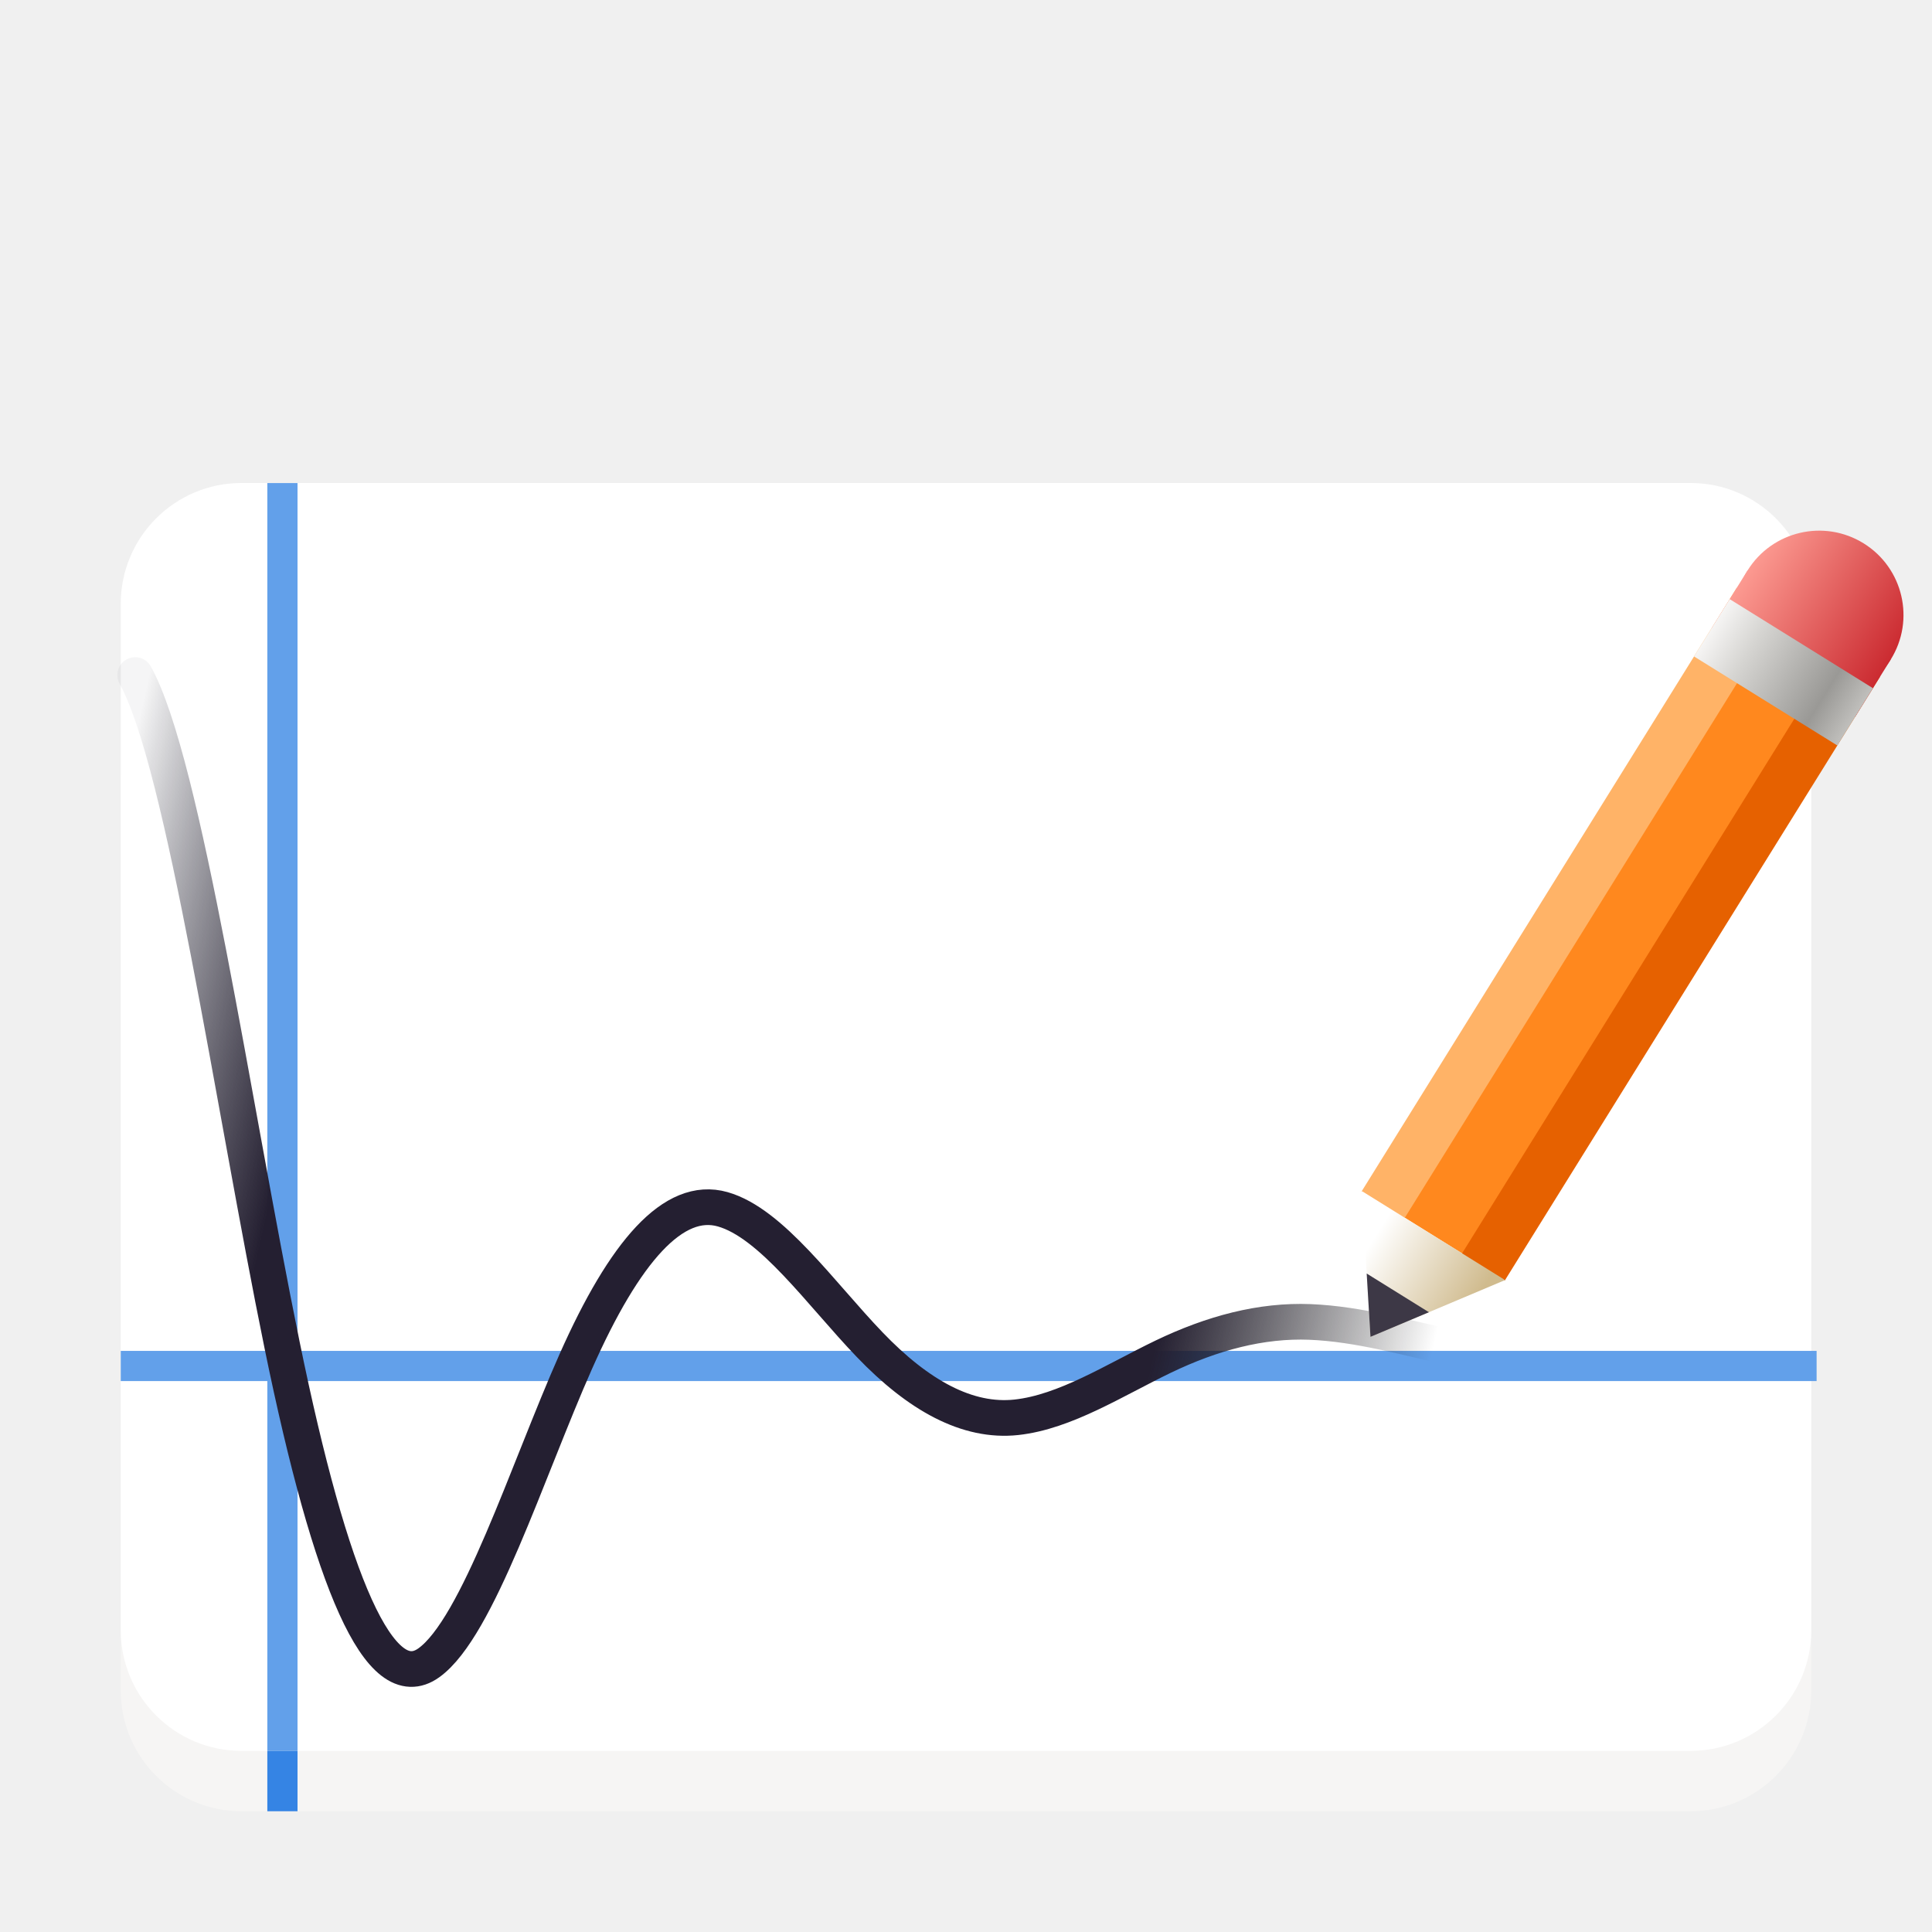
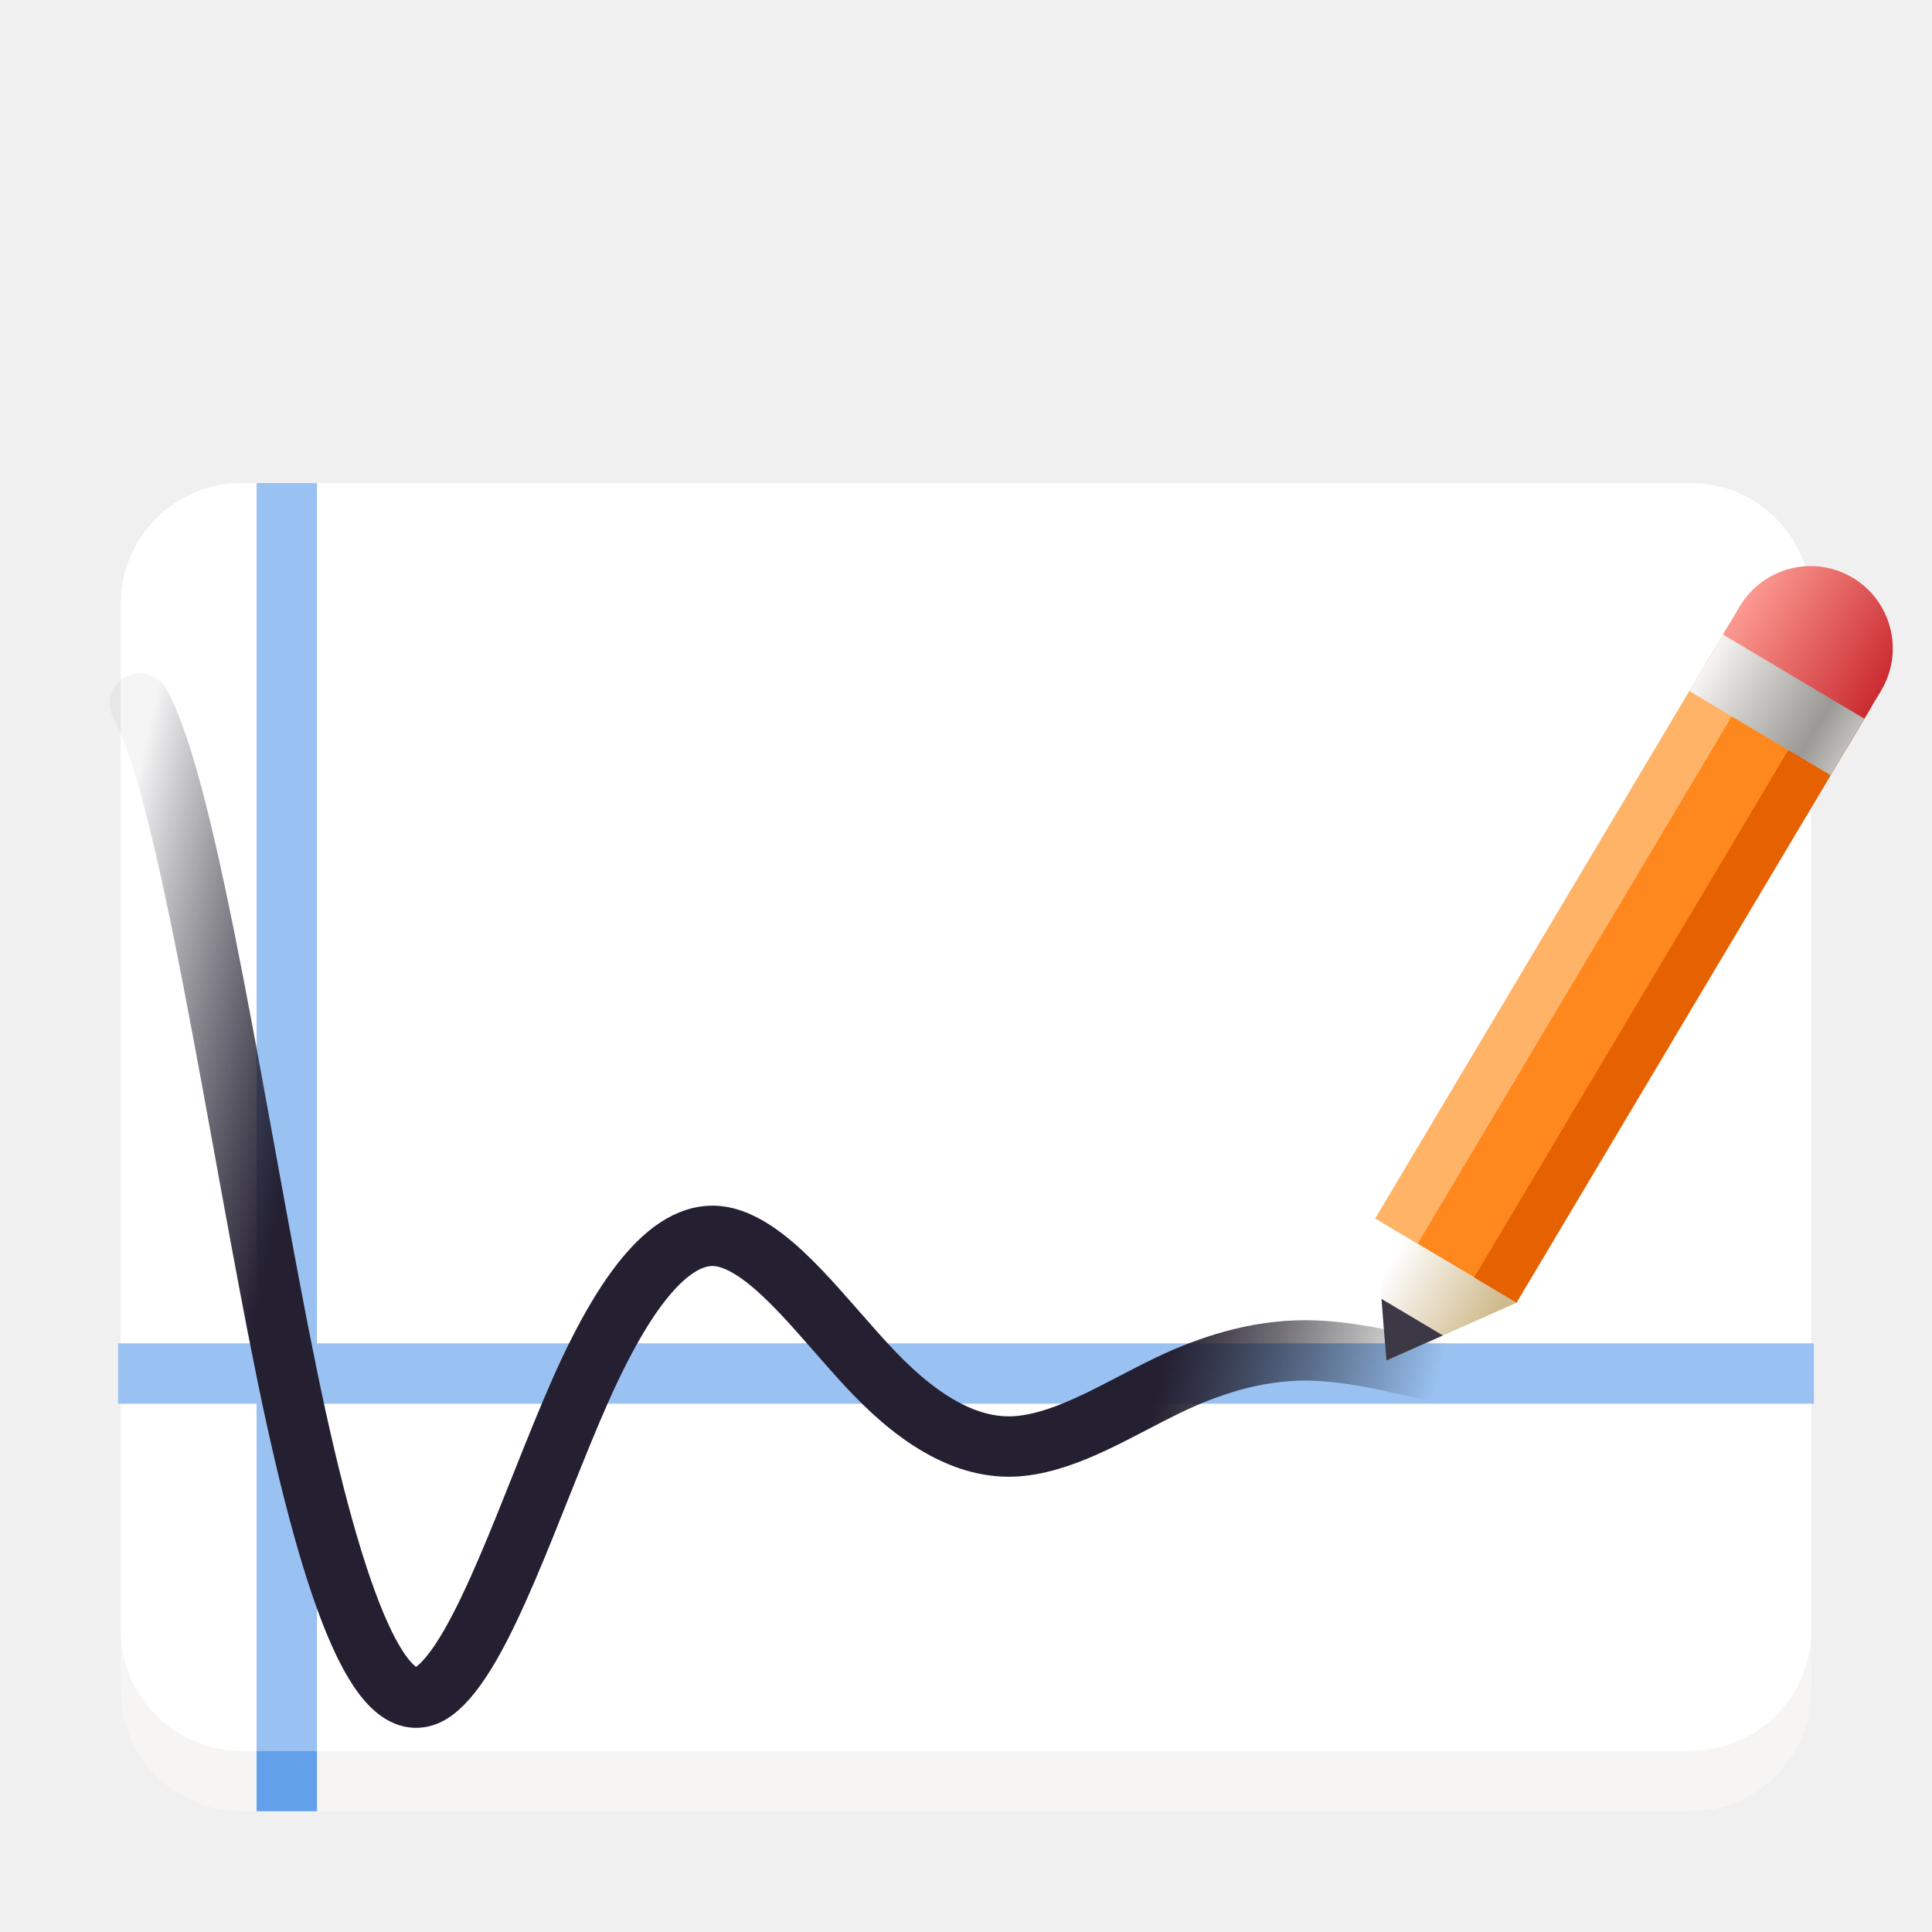
<svg xmlns="http://www.w3.org/2000/svg" xmlns:xlink="http://www.w3.org/1999/xlink" height="128px" viewBox="0 0 128 128" width="128px">
-   <linearGradient id="a" gradientTransform="matrix(0.995243 0 0 1.486593 0.250941 -115.8039)" gradientUnits="userSpaceOnUse" x1="9.367" x2="95.232" y1="224.563" y2="253.491">
+   <linearGradient id="a" gradientTransform="matrix(0.995243 0 0 1.486593 0.563234 -113.9069)" gradientUnits="userSpaceOnUse" x1="9.367" x2="95.232" y1="224.563" y2="253.491">
    <stop offset="0" stop-color="#00000f" stop-opacity="0.039" />
    <stop offset="0.167" stop-color="#241f31" />
    <stop offset="0.806" stop-color="#241f31" />
    <stop offset="1" stop-opacity="0" />
  </linearGradient>
  <linearGradient id="b" gradientUnits="userSpaceOnUse">
    <stop offset="0" stop-color="#fc9a91" />
    <stop offset="1" stop-color="#cb2b31" />
  </linearGradient>
-   <linearGradient id="c" gradientTransform="matrix(0.402726 0.250299 0.294981 -0.474618 235.1807 73.50519)" x1="-253.63" x2="-230.06" xlink:href="#b" y1="-56.518" y2="-56.518" />
-   <linearGradient id="d" gradientTransform="matrix(0.402726 0.250299 0.294981 -0.474618 234.5908 74.45443)" x1="-253.63" x2="-230.06" xlink:href="#b" y1="-56.518" y2="-56.518" />
-   <linearGradient id="e" gradientTransform="matrix(0.195875 -0.120378 0.0212222 -0.228926 64.58545 76.98596)" gradientUnits="userSpaceOnUse" x1="181.677" x2="143.246" y1="-139.479" y2="-101.048">
+   <linearGradient id="c" gradientTransform="matrix(0.397339 0.236638 0.278881 -0.468268 232.3654 72.78381)" x1="-253.63" x2="-230.06" xlink:href="#b" y1="-56.518" y2="-56.518" />
+   <linearGradient id="d" gradientTransform="matrix(0.397339 0.236638 0.278881 -0.468268 231.8076 73.72035)" x1="-253.63" x2="-230.06" xlink:href="#b" y1="-56.518" y2="-56.518" />
+   <linearGradient id="e" gradientTransform="matrix(0.188782 -0.121004 0.0164659 -0.223628 66.07512 79.3293)" gradientUnits="userSpaceOnUse" x1="181.677" x2="143.246" y1="-139.479" y2="-101.048">
    <stop offset="0" stop-color="#d0bb8e" />
    <stop offset="1" stop-color="#ffffff" />
  </linearGradient>
-   <linearGradient id="f" gradientTransform="matrix(0.402726 0.250299 0.294981 -0.474618 234.5908 74.45442)" gradientUnits="userSpaceOnUse" x1="-230.06" x2="-253.63" y1="-64.518" y2="-64.518">
+   <linearGradient id="f" gradientTransform="matrix(0.397339 0.236638 0.278881 -0.468268 231.8076 73.72034)" gradientUnits="userSpaceOnUse" x1="-230.06" x2="-253.63" y1="-64.518" y2="-64.518">
    <stop offset="0" stop-color="#c0bfbc" />
    <stop offset="0.223" stop-color="#9a9996" />
    <stop offset="0.744" stop-color="#d6d5d2" />
    <stop offset="1" stop-color="#f6f5f4" />
  </linearGradient>
  <path d="m 16 44 h 96 c 4.418 0 8 3.582 8 8 v 60 c 0 4.418 -3.582 8 -8 8 h -96 c -4.418 0 -8 -3.582 -8 -8 v -60 c 0 -4.418 3.582 -8 8 -8 z m 0 0" fill="#f6f5f4" />
  <path d="m 16 32 h 96 c 4.418 0 8 3.582 8 8 v 68 c 0 4.418 -3.582 8 -8 8 h -96 c -4.418 0 -8 -3.582 -8 -8 v -68 c 0 -4.418 3.582 -8 8 -8 z m 0 0" fill="#ffffff" />
-   <g fill="none">
-     <path d="m 8 90.5 h 112.355" stroke="#62a0ea" stroke-width="2" />
-     <path d="m 18.711 116 v -83.996" stroke="#62a0ea" stroke-width="2" />
-     <path d="m 8.957 216.723 c 3.242 5.828 6.488 28.555 9.73 44.379 c 3.242 15.828 6.488 23.395 9.73 21.059 c 3.246 -2.336 6.488 -12.637 9.73 -19.957 c 3.246 -7.316 6.488 -11.008 9.734 -10.086 c 3.242 0.922 6.484 5.578 9.73 8.961 c 3.242 3.383 6.488 5.172 9.73 4.82 c 3.242 -0.355 6.488 -2.457 9.73 -4.02 c 3.246 -1.559 6.488 -2.426 9.73 -2.297 c 3.246 0.133 6.488 1.078 9.734 1.801" stroke="url(#a)" stroke-linecap="round" stroke-width="2.363" transform="matrix(1 0 0 1 0 -172)" />
+   <g fill="none" stroke-width="4">
+     <path d="m 7.824 91 h 112.352" stroke="#99c1f1" />
+     <path d="m 19 116 v -83.996" stroke="#99c1f1" />
+     <path d="m 9.27 218.617 c 3.242 5.832 6.488 28.559 9.73 44.383 s 6.488 23.395 9.73 21.059 c 3.246 -2.34 6.488 -12.637 9.73 -19.957 c 3.246 -7.32 6.488 -11.008 9.734 -10.086 c 3.242 0.922 6.484 5.578 9.73 8.961 c 3.242 3.379 6.488 5.172 9.73 4.816 c 3.242 -0.352 6.488 -2.457 9.73 -4.016 c 3.246 -1.562 6.488 -2.426 9.73 -2.297 c 3.246 0.129 6.488 1.078 9.734 1.797" stroke="url(#a)" stroke-linecap="round" transform="matrix(1 0 0 1 0 -172)" />
  </g>
-   <path d="m 91.172 79.5 l 7.594 4.719 l 24.863 -40 l -7.594 -4.723 z m 0 0" fill="#ff881e" />
-   <path d="m 96.844 83.074 l 2.848 1.77 l 24.863 -40.004 l -2.848 -1.77 z m 0 0" fill="#e66100" />
-   <path d="m 93.051 80.715 l -2.848 -1.77 l 24.859 -40.004 l 2.848 1.77 z m 0 0" fill="#ffb367" />
-   <path d="m 113.418 41.594 l 9.488 5.898 l 2.359 -3.797 l -9.488 -5.898 z m 0 0" fill="url(#c)" />
-   <path d="m 125.266 43.695 c 1.633 -2.621 0.828 -6.066 -1.793 -7.695 s -6.066 -0.824 -7.695 1.797 c -1.633 2.617 -0.828 6.066 1.793 7.695 c 2.625 1.629 6.07 0.824 7.695 -1.797 z m 0 0" fill="url(#d)" />
-   <path d="m 90.797 88.57 l 8.918 -3.762 l -9.492 -5.898 z m 0 0" fill="url(#e)" />
-   <path d="m 90.797 88.57 l 3.871 -1.633 l -4.121 -2.562 z m 0 0" fill="#3d3846" />
-   <path d="m 112.234 43.492 l 9.492 5.898 l 2.359 -3.797 l -9.488 -5.898 z m 0 0" fill="url(#f)" />
-   <path d="m 18.711 120 v -4" fill="none" stroke="#3584e4" stroke-width="2" />
+   <path d="m 92.047 81.289 l 7.492 4.461 l 23.504 -39.465 l -7.492 -4.461 z m 0 0" fill="#ff881e" />
+   <path d="m 97.645 84.668 l 2.809 1.676 l 23.508 -39.469 l -2.809 -1.672 z m 0 0" fill="#e66100" />
+   <path d="m 93.898 82.438 l -2.809 -1.672 l 23.504 -39.469 l 2.812 1.676 z m 0 0" fill="#ffb367" />
+   <path d="m 113.039 43.914 l 9.363 5.578 l 2.23 -3.746 l -9.363 -5.578 z m 0 0" fill="url(#c)" />
+   <path d="m 124.633 45.746 c 1.543 -2.59 0.691 -5.934 -1.895 -7.473 c -2.582 -1.539 -5.93 -0.691 -7.469 1.895 c -1.543 2.586 -0.695 5.93 1.895 7.473 c 2.586 1.539 5.93 0.691 7.469 -1.895 z m 0 0" fill="url(#d)" />
+   <path d="m 91.848 90.145 l 8.629 -3.836 l -9.367 -5.578 z m 0 0" fill="url(#e)" />
+   <path d="m 91.848 90.145 l 3.746 -1.668 l -4.066 -2.422 z m 0 0" fill="#3d3846" />
+   <path d="m 111.922 45.785 l 9.363 5.578 l 2.234 -3.746 l -9.367 -5.578 z m 0 0" fill="url(#f)" />
+   <path d="m 19 120 v -4" fill="none" stroke="#62a0ea" stroke-width="4" />
</svg>
